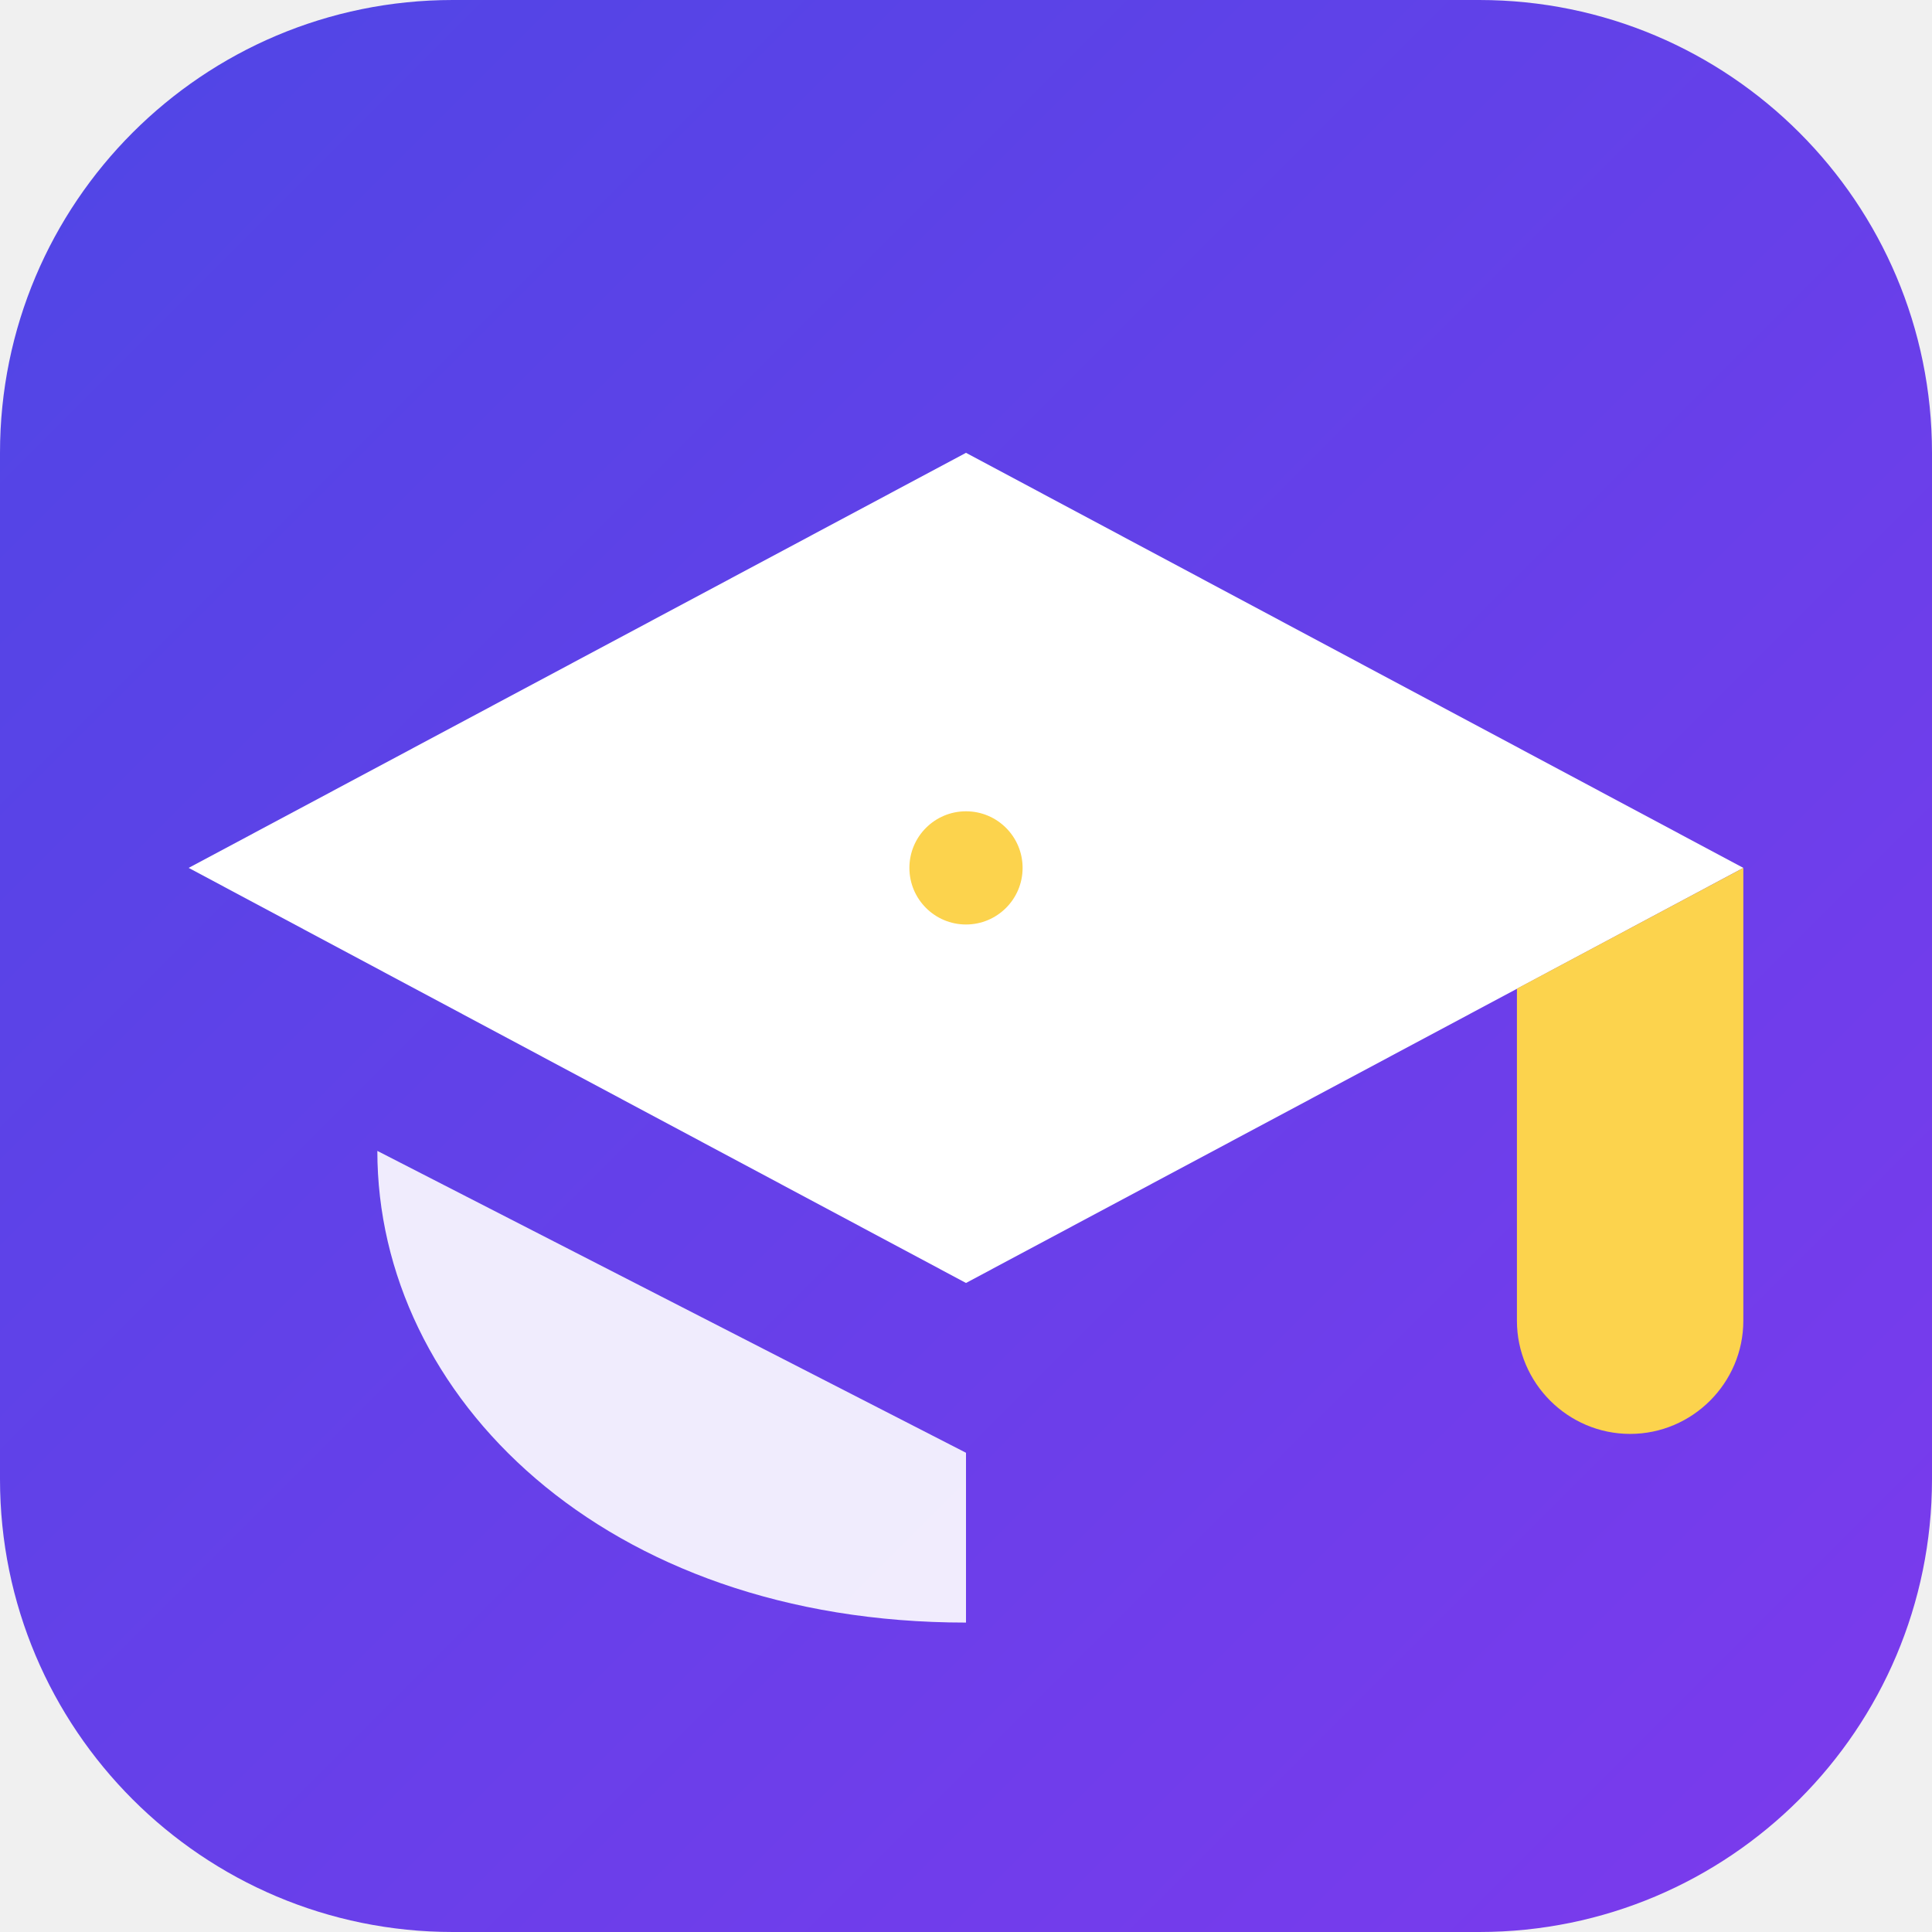
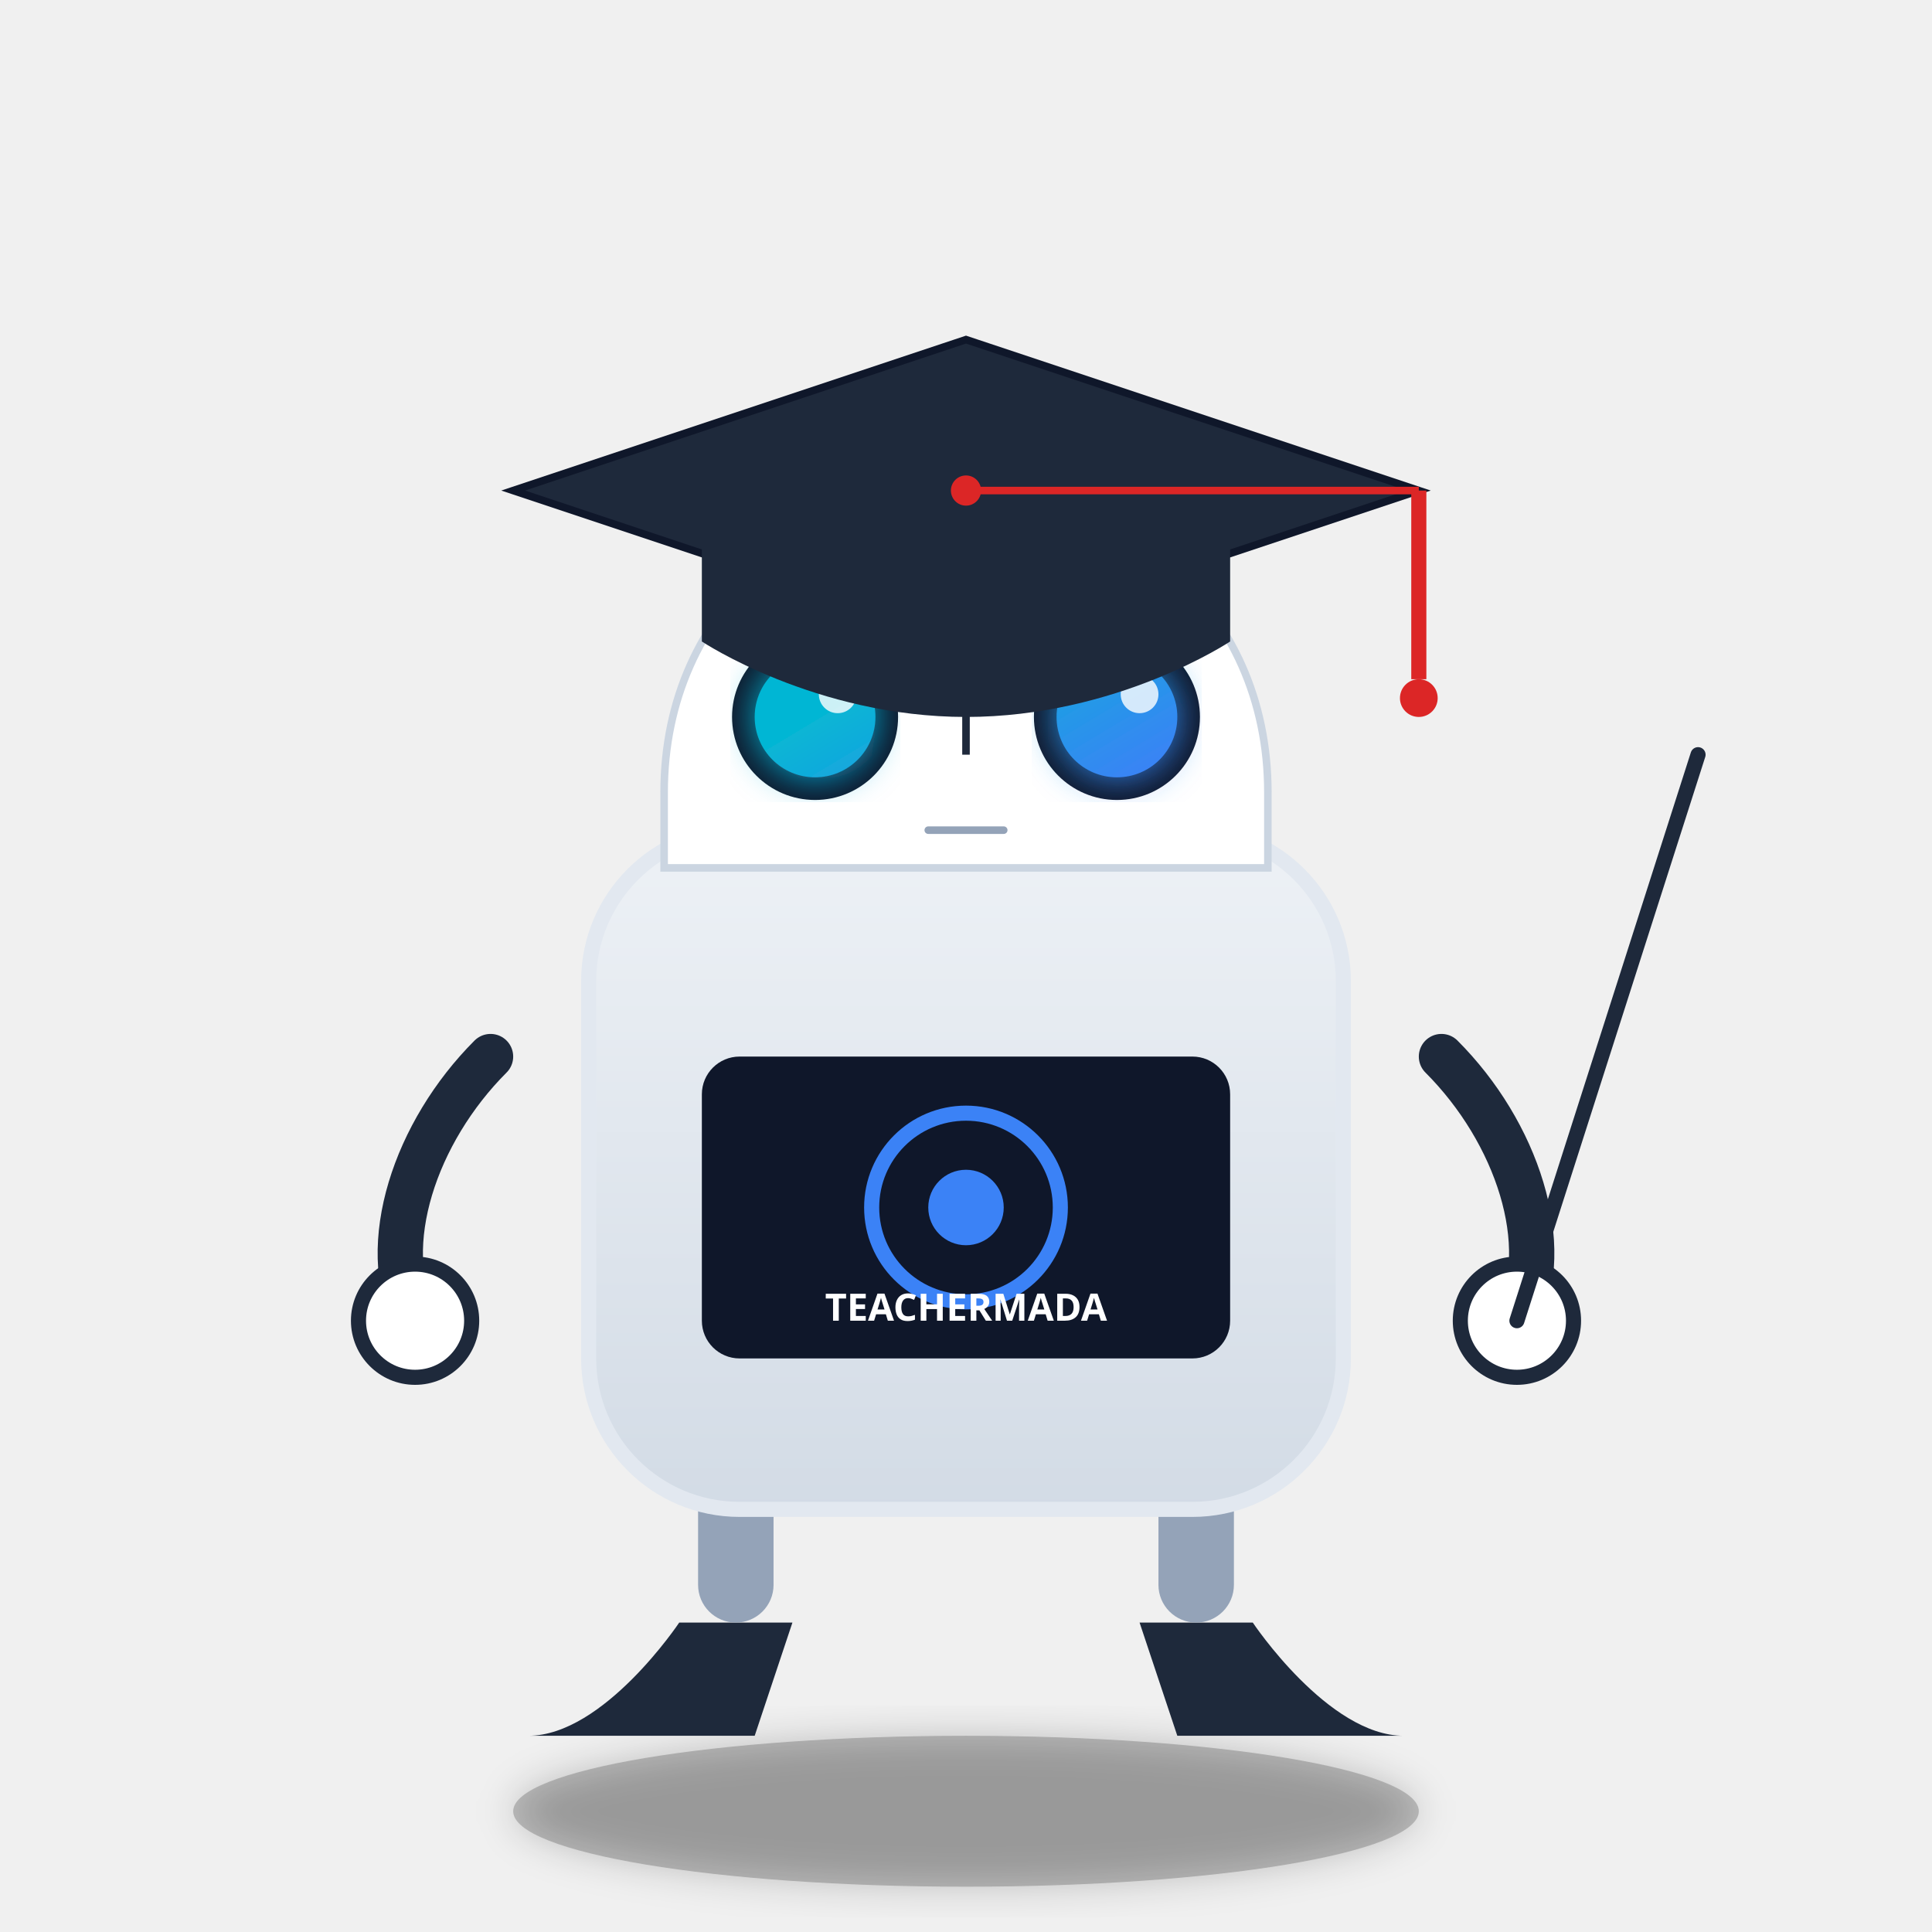
<svg xmlns="http://www.w3.org/2000/svg" width="512" height="512" viewBox="0 0 512 512" fill="none">
  <defs>
-     <linearGradient id="bg_gradient" x1="0" y1="0" x2="512" y2="512" gradientUnits="userSpaceOnUse">
-       <stop offset="0" stop-color="#4F46E5" />
-       <stop offset="1" stop-color="#7C3AED" />
+     <filter id="glow" x="-20%" y="-20%" width="140%" height="140%">
+       <feGaussianBlur stdDeviation="5" result="blur" />
+       <feComposite in="SourceGraphic" in2="blur" operator="over" />
+     </filter>
+     <linearGradient id="body_grad" x1="256" y1="150" x2="256" y2="450" gradientUnits="userSpaceOnUse">
+       <stop offset="0" stop-color="#F8FAFC" />
+       <stop offset="1" stop-color="#CBD5E1" />
    </linearGradient>
-     <filter id="shadow" x="0" y="0" width="512" height="512" filterUnits="userSpaceOnUse" color-interpolation-filters="sRGB">
-       <feFlood flood-opacity="0" result="BackgroundImageFix" />
-       <feColorMatrix in="SourceAlpha" type="matrix" values="0 0 0 0 0 0 0 0 0 0 0 0 0 0 0 0 0 0 127 0" result="hardAlpha" />
-       <feOffset dy="4" />
-       <feGaussianBlur stdDeviation="10" />
-       <feComposite in2="hardAlpha" operator="out" />
-       <feColorMatrix type="matrix" values="0 0 0 0 0 0 0 0 0 0 0 0 0 0 0 0 0 0 0.25 0" />
-       <feBlend mode="normal" in2="BackgroundImageFix" result="effect1_dropShadow" />
-       <feBlend mode="normal" in="SourceGraphic" in2="effect1_dropShadow" result="shape" />
-     </filter>
+     <linearGradient id="eye_grad" x1="200" y1="200" x2="230" y2="250" gradientUnits="userSpaceOnUse">
+       <stop offset="0" stop-color="#06B6D4" />
+       <stop offset="1" stop-color="#3B82F6" />
+     </linearGradient>
  </defs>
-   <rect width="512" height="512" rx="120" fill="url(#bg_gradient)" />
-   <path d="M256 120L50 230L256 340L462 230L256 120Z" fill="white" />
-   <path d="M256 340V430C160 430 100 370 100 305L256 385V340Z" fill="white" fill-opacity="0.9" />
-   <path d="M462 230V350C462 366.5 448.5 380 432 380C415.5 380 402 366.5 402 350V262L462 230Z" fill="#FCD34D" />
-   <circle cx="256" cy="230" r="15" fill="#FCD34D" />
+   <ellipse cx="256" cy="480" rx="120" ry="20" fill="black" fill-opacity="0.2" filter="url(#glow)" />
+   <path d="M180 430C180 430 160 460 140 460H200L210 430H180Z" fill="#1E293B" />
+   <path d="M332 430C332 430 352 460 372 460H312L302 430H332Z" fill="#1E293B" />
+   <rect x="185" y="380" width="20" height="50" rx="10" fill="#94A3B8" />
+   <rect x="307" y="380" width="20" height="50" rx="10" fill="#94A3B8" />
+   <path d="M130 280C110 300 100 330 110 350" stroke="#1E293B" stroke-width="12" stroke-linecap="round" />
+   <path d="M382 280C402 300 412 330 402 350" stroke="#1E293B" stroke-width="12" stroke-linecap="round" />
+   <circle cx="110" cy="350" r="15" fill="white" stroke="#1E293B" stroke-width="4" />
+   <circle cx="402" cy="350" r="15" fill="white" stroke="#1E293B" stroke-width="4" />
+   <line x1="402" y1="350" x2="450" y2="200" stroke="#1E293B" stroke-width="4" stroke-linecap="round" />
+   <rect x="156" y="220" width="200" height="180" rx="40" fill="url(#body_grad)" />
+   <rect x="156" y="220" width="200" height="180" rx="40" stroke="#E2E8F0" stroke-width="4" />
+   <rect x="186" y="280" width="140" height="80" rx="10" fill="#0F172A" />
+   <circle cx="256" cy="320" r="25" stroke="#3B82F6" stroke-width="4" />
+   <circle cx="256" cy="320" r="10" fill="#3B82F6" />
+   <text x="256" y="350" font-family="sans-serif" font-size="10" fill="white" text-anchor="middle" font-weight="bold">TEACHERMADA</text>
+   <path d="M176 210C176 160 216 130 256 130C296 130 336 160 336 210V230H176V210Z" fill="white" stroke="#CBD5E1" stroke-width="2" />
+   <circle cx="216" cy="190" r="22" fill="#0F172A" />
+   <circle cx="216" cy="190" r="16" fill="url(#eye_grad)" filter="url(#glow)" />
+   <circle cx="222" cy="184" r="5" fill="white" fill-opacity="0.8" />
+   <circle cx="296" cy="190" r="22" fill="#0F172A" />
+   <circle cx="296" cy="190" r="16" fill="url(#eye_grad)" filter="url(#glow)" />
+   <circle cx="302" cy="184" r="5" fill="white" fill-opacity="0.8" />
+   <path d="M246 220H266" stroke="#94A3B8" stroke-width="2" stroke-linecap="round" />
+   <path d="M256 90L136 130L256 170L376 130L256 90Z" fill="#1E293B" stroke="#0F172A" stroke-width="2" />
+   <path d="M256 170V200" stroke="#1E293B" stroke-width="2" />
+   <path d="M186 145V170C186 170 216 190 256 190C296 190 326 170 326 170V145" fill="#1E293B" />
+   <path d="M376 130V180" stroke="#DC2626" stroke-width="4" />
+   <circle cx="376" cy="185" r="5" fill="#DC2626" />
+   <path d="M256 130L376 130" stroke="#DC2626" stroke-width="2" />
+   <circle cx="256" cy="130" r="4" fill="#DC2626" />
</svg>
